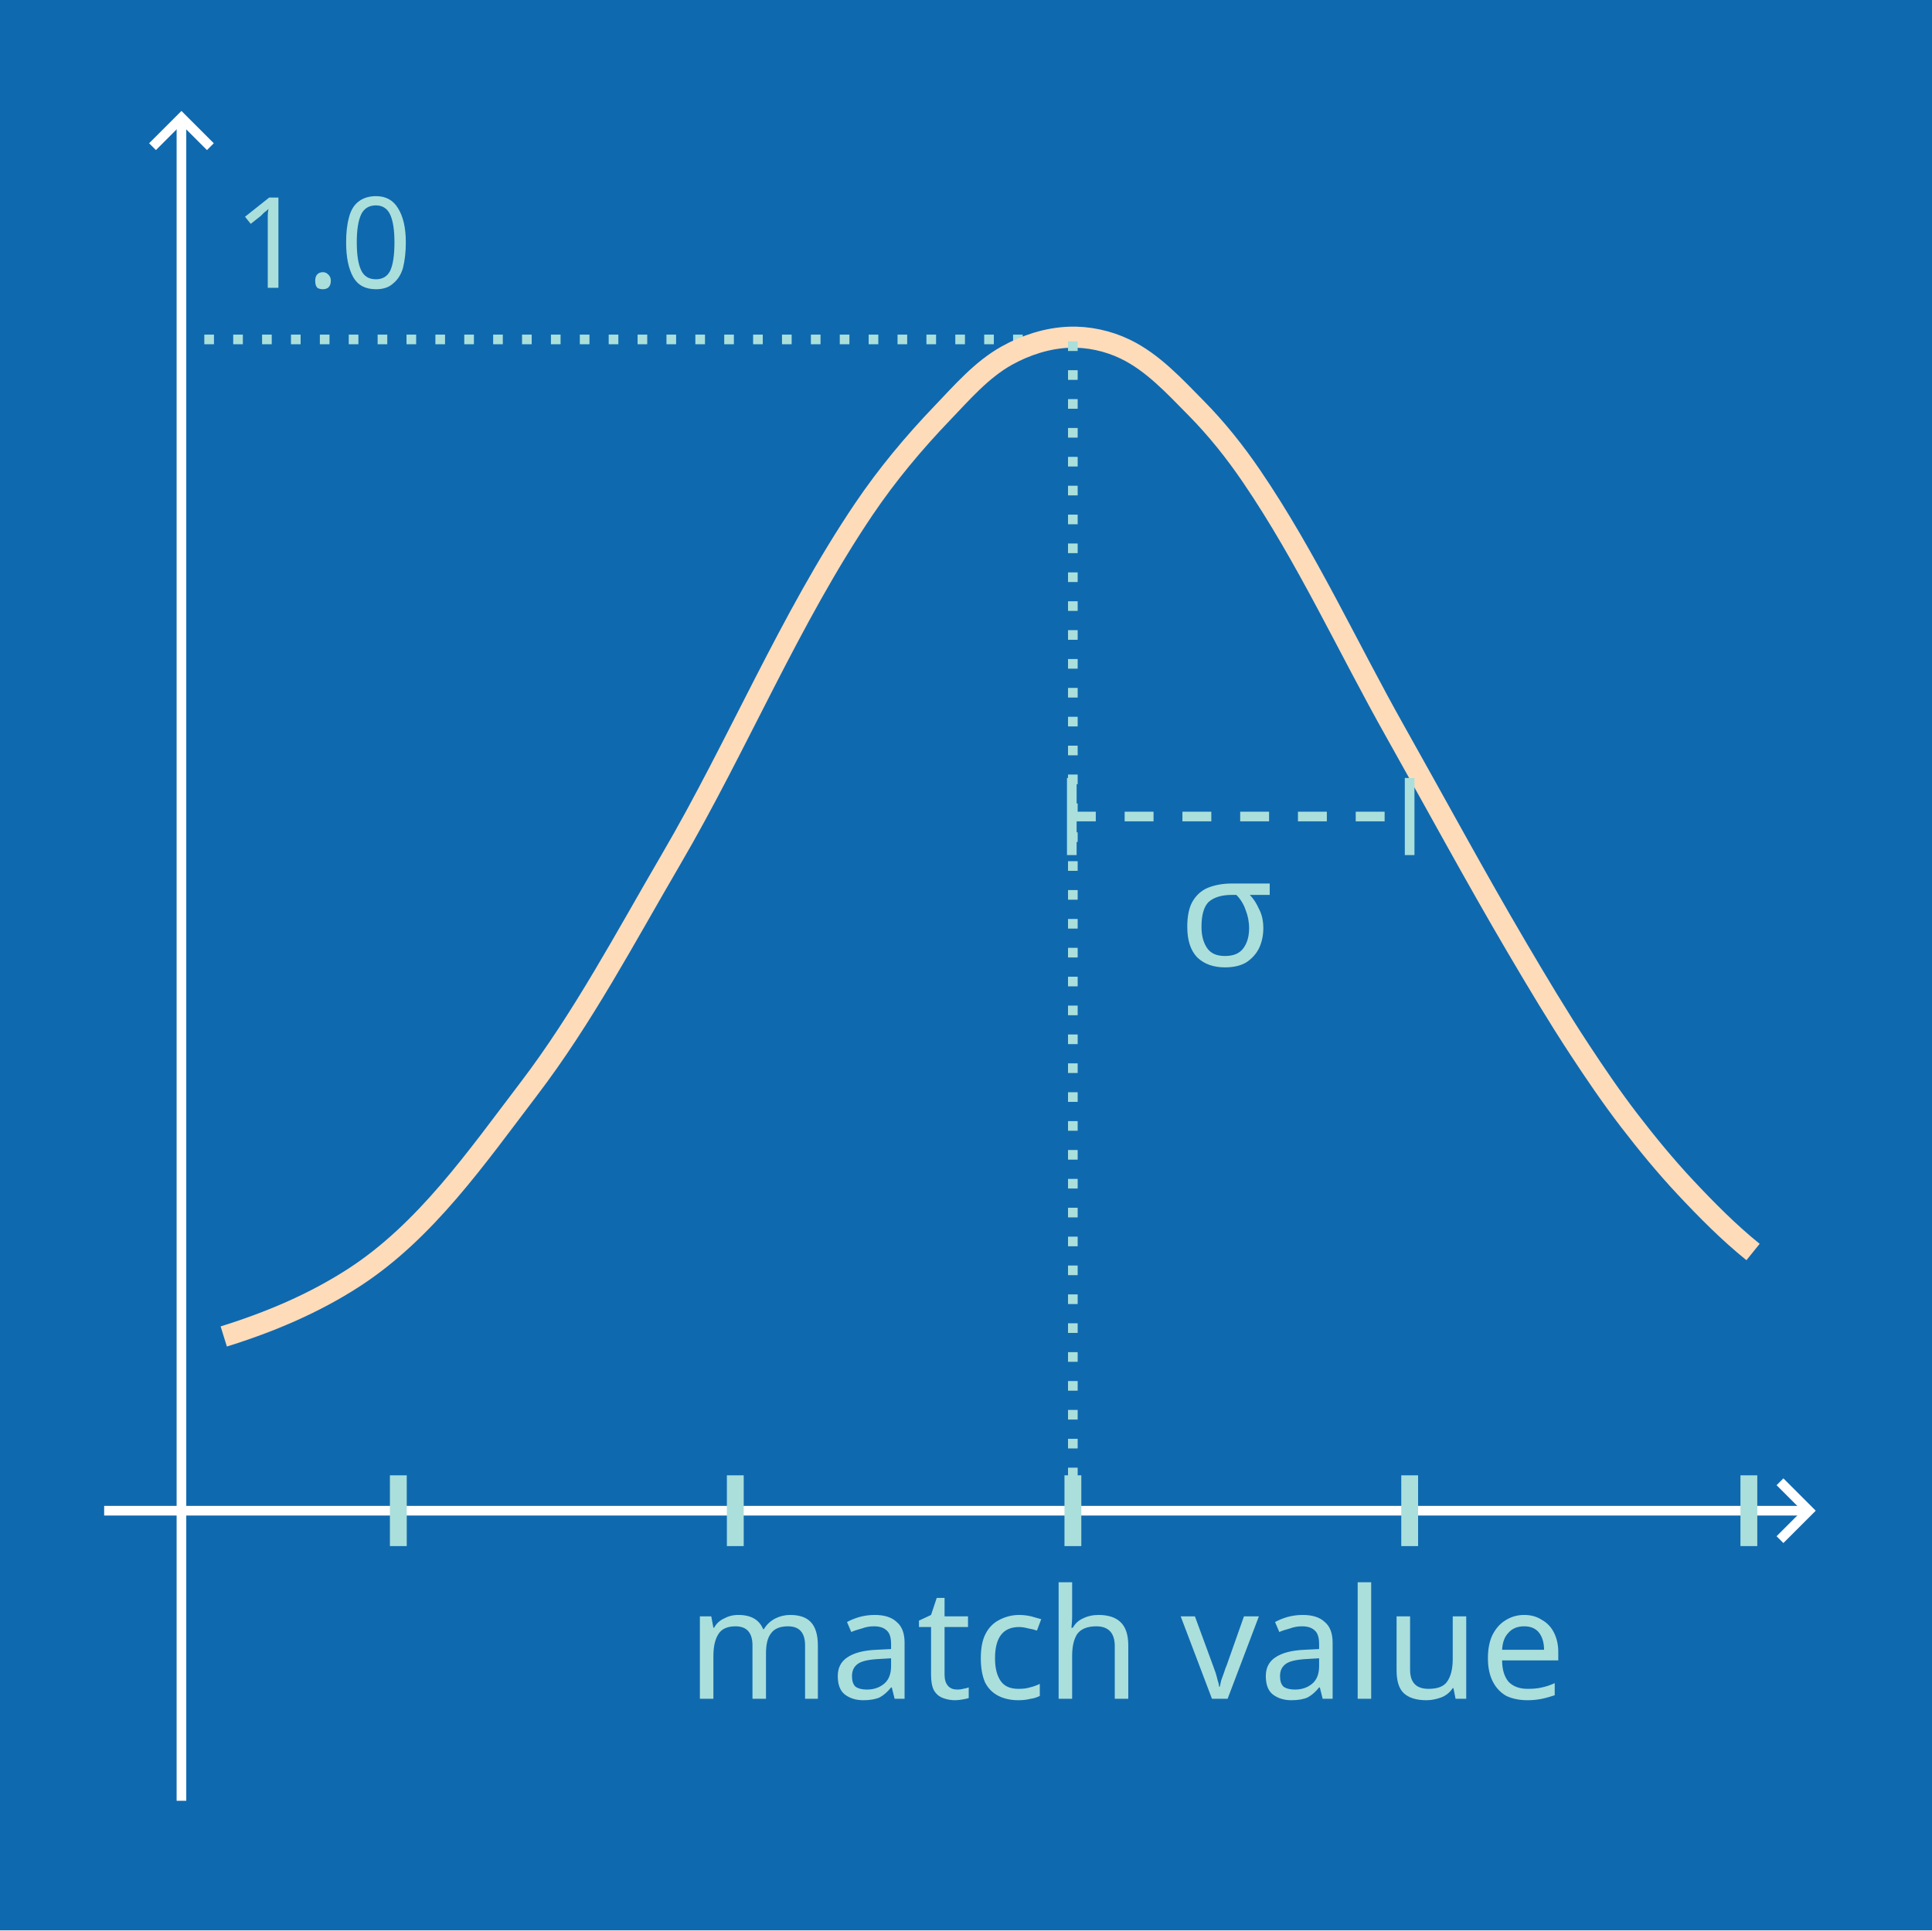
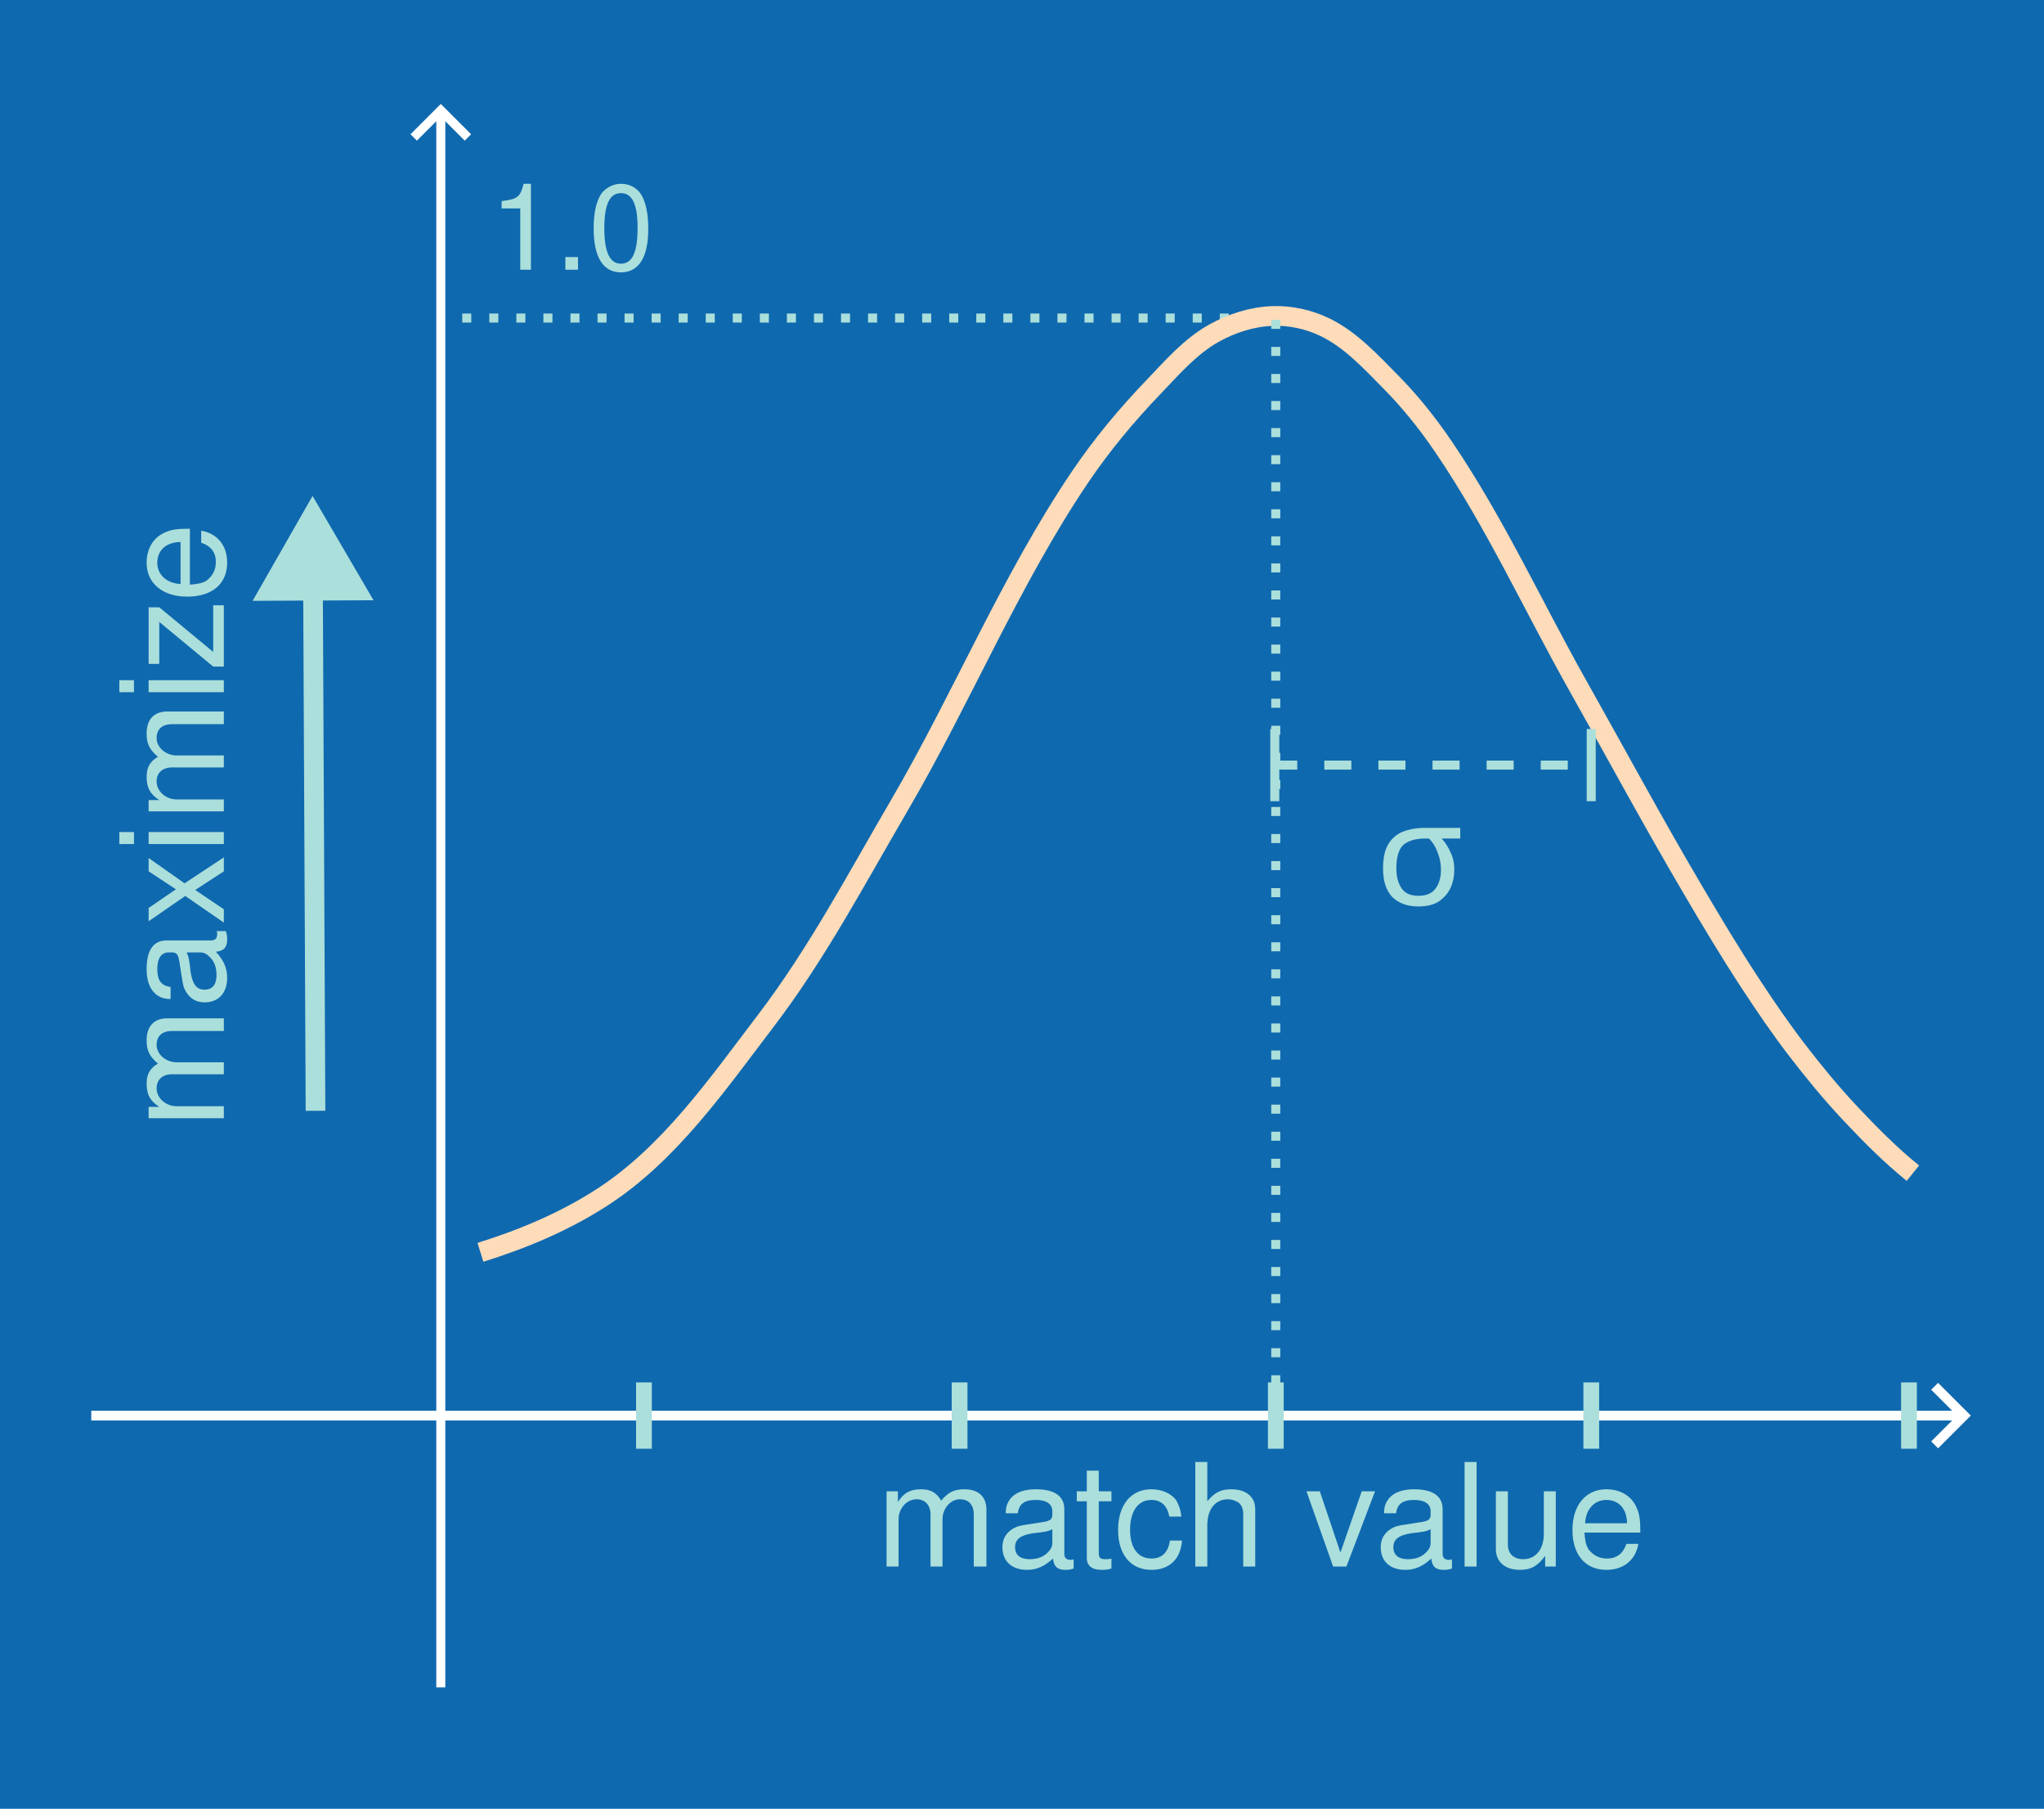
- <svg xmlns="http://www.w3.org/2000/svg" width="84.949mm" height="84.885mm" version="1.1" viewBox="0 0 42.474 42.442" id="svg6" xml:space="preserve">
+ <svg xmlns="http://www.w3.org/2000/svg" width="95.949mm" height="84.885mm" version="1.1" viewBox="0 0 47.974 42.442" id="svg6" xml:space="preserve">
  <defs id="defs1">
    <marker id="ArrowWide" overflow="visible" markerHeight="1" markerWidth="1" orient="auto-start-reverse" preserveAspectRatio="xMidYMid" viewBox="0 0 1 1">
      <path transform="rotate(180,0.125,0)" d="M 3,-3 0,0 3,3" fill="none" stroke="context-stroke" id="path1" />
    </marker>
    <marker id="Stop" overflow="visible" markerHeight="1" markerWidth="1" orient="auto" preserveAspectRatio="xMidYMid" viewBox="0 0 1 1">
      <path d="M 0,4 V -4" fill="none" stroke="context-stroke" id="path2-5" />
    </marker>
    <marker id="marker50" overflow="visible" markerHeight="1" markerWidth="1" orient="auto" preserveAspectRatio="xMidYMid" viewBox="0 0 1 1">
      <path d="M 0,4 V -4" fill="none" stroke="context-stroke" id="path1-9" />
    </marker>
+     <marker style="overflow:visible" id="Triangle-7" refX="0" refY="0" orient="auto-start-reverse" markerWidth="1" markerHeight="1" viewBox="0 0 1 1" preserveAspectRatio="xMidYMid">
+       <path transform="scale(0.5)" style="fill:context-stroke;fill-rule:evenodd;stroke:context-stroke;stroke-width:1pt" d="M 5.77,0 -2.88,5 V -5 Z" id="path135-3" />
+     </marker>
  </defs>
-   <path d="M 0,0 H 42.474 V 42.442 H 0 Z" fill="#0f69af" id="path2" />
-   <path d="M 23.754,7.463 H 4.028" stroke-dasharray="0.212, 0.423" stroke-width="0.212" id="path16" style="fill:none;stroke:#abdfdb" />
-   <text x="5.136" y="6.328" fill="#abdfdb" font-size="2.777px" stroke="#ffffff" stroke-width="0.066" xml:space="preserve" id="text16" style="font-style:normal;font-variant:normal;font-weight:normal;font-stretch:normal;font-family:'CMU Concrete';-inkscape-font-specification:'CMU Concrete'">
-     <tspan x="5.136" y="6.328" fill="#abdfdb" font-family="Arial" font-size="2.777px" stroke="none" stroke-width="0.066" id="tspan16" style="font-style:normal;font-variant:normal;font-weight:normal;font-stretch:normal;font-family:'CMU Concrete';-inkscape-font-specification:'CMU Concrete'">1.0</tspan>
+   <path d="M 0,0 H 48.092 V 42.442 H 0 Z" fill="#0f69af" id="path2" style="stroke-width:1.064" />
+   <path d="M 30.111,7.463 H 10.385" stroke-dasharray="0.212, 0.423" stroke-width="0.212" id="path16" style="fill:none;stroke:#abdfdb" />
+   <text x="11.494" y="6.328" fill="#abdfdb" font-size="2.777px" stroke="#ffffff" stroke-width="0.066" xml:space="preserve" id="text16" style="font-style:normal;font-variant:normal;font-weight:normal;font-stretch:normal;font-family:Helvetica;-inkscape-font-specification:Helvetica">
+     <tspan x="11.494" y="6.328" fill="#abdfdb" font-family="Arial" font-size="2.777px" stroke="none" stroke-width="0.066" id="tspan16" style="font-style:normal;font-variant:normal;font-weight:normal;font-stretch:normal;font-family:Helvetica;-inkscape-font-specification:Helvetica">1.0</tspan>
  </text>
-   <path d="M 3.989,39.594 V 2.642" marker-end="url(#ArrowWide)" stroke="#ffffff" stroke-width="0.212" id="path3" style="fill:none" />
-   <path d="M 2.29,33.216 H 39.715" marker-end="url(#ArrowWide)" stroke="#ffffff" stroke-width="0.212" id="path4" style="fill:none" />
-   <text x="25.916" y="21.237" fill="#abdfdb" font-size="3.376px" stroke="#ffffff" stroke-width="0.081" xml:space="preserve" id="text22">
-     <tspan x="25.916" y="21.237" fill="#abdfdb" font-family="Arial" font-size="3.376px" stroke="none" stroke-width="0.081" id="tspan22" style="font-style:normal;font-variant:normal;font-weight:normal;font-stretch:normal;font-family:'CMU Classical Serif';-inkscape-font-specification:'CMU Classical Serif'">σ</tspan>
+   <path d="M 10.346,39.594 V 2.642" marker-end="url(#ArrowWide)" stroke="#ffffff" stroke-width="0.212" id="path3" style="fill:none" />
+   <path d="M 2.142,33.216 H 46.037" marker-end="url(#ArrowWide)" stroke="#ffffff" stroke-width="0.229" id="path4" style="fill:none" />
+   <text x="-26.474" y="5.252" fill="#abdfdb" font-size="3.376px" stroke="#ffffff" stroke-width="0.081" xml:space="preserve" id="text5-3-9" transform="rotate(-90)">
+     <tspan x="-26.474" y="5.252" fill="#abdfdb" font-family="Arial" font-size="3.376px" stroke="none" stroke-width="0.081" id="tspan5-8-0" style="font-style:normal;font-variant:normal;font-weight:normal;font-stretch:normal;font-family:Helvetica;-inkscape-font-specification:Helvetica">maximize</tspan>
  </text>
-   <text x="15.104" y="37.351" fill="#abdfdb" font-size="3.376px" stroke="#ffffff" stroke-width="0.081" xml:space="preserve" id="text5">
-     <tspan x="15.104" y="37.351" fill="#abdfdb" font-family="Arial" font-size="3.376px" stroke="none" stroke-width="0.081" id="tspan5" style="font-style:normal;font-variant:normal;font-weight:normal;font-stretch:normal;font-family:'CMU Classical Serif';-inkscape-font-specification:'CMU Classical Serif'">match value</tspan>
+   <path style="fill:none;stroke:#abdfdb;stroke-width:0.461;stroke-linecap:square;stroke-dasharray:none;stroke-opacity:1;marker-end:url(#Triangle-7)" d="M 7.404,25.834 7.344,13.274" id="path14-8-2" />
+   <text x="32.273" y="21.237" fill="#abdfdb" font-size="3.376px" stroke="#ffffff" stroke-width="0.081" xml:space="preserve" id="text22">
+     <tspan x="32.273" y="21.237" fill="#abdfdb" font-family="Arial" font-size="3.376px" stroke="none" stroke-width="0.081" id="tspan22" style="font-style:normal;font-variant:normal;font-weight:normal;font-stretch:normal;font-family:'CMU Classical Serif';-inkscape-font-specification:'CMU Classical Serif'">σ</tspan>
  </text>
-   <path d="m 8.757,32.438 v 1.556" stroke-width="0.37" id="path14" style="fill:none;fill-opacity:1;stroke:#abdfdb;stroke-opacity:1" />
-   <path d="m 38.448,32.438 v 1.556" stroke-width="0.37" id="path11" style="fill:none;fill-opacity:1;stroke:#abdfdb;stroke-opacity:1" />
-   <path d="m 30.991,32.438 v 1.556" stroke-width="0.37" id="path12" style="fill:none;fill-opacity:1;stroke:#abdfdb;stroke-opacity:1" />
-   <path d="m 23.587,32.438 v 1.556" stroke-width="0.37" id="path13" style="fill:none;fill-opacity:1;stroke:#abdfdb;stroke-opacity:1" />
-   <path d="m 16.165,32.438 v 1.556" stroke-width="0.37" id="path15" style="fill:none;fill-opacity:1;stroke:#abdfdb;stroke-opacity:1" />
-   <path d="m 23.758,6.834 h -13.112" stroke-dasharray="0.212, 0.423" stroke-width="0.212" id="path23" style="fill:none;stroke:none" />
-   <path style="fill:none;stroke:#ffdcb9;stroke-width:0.463;stroke-dasharray:none;stroke-opacity:1" d="m 4.919,29.385 c 1.011,-0.315 1.985,-0.726 2.864,-1.296 1.578,-1.023 2.696,-2.643 3.836,-4.139 1.2,-1.574 2.13,-3.338 3.129,-5.047 1.481,-2.533 2.603,-5.279 4.245,-7.711 0.506,-0.749 1.089,-1.449 1.715,-2.102 0.442,-0.461 0.873,-0.964 1.431,-1.274 0.414,-0.23 0.889,-0.383 1.361,-0.401 0.422,-0.017 0.859,0.078 1.239,0.262 0.606,0.293 1.08,0.813 1.553,1.292 0.454,0.459 0.859,0.968 1.222,1.501 1.211,1.778 2.11,3.75 3.166,5.625 0.889,1.58 1.75,3.176 2.669,4.738 0.446,0.758 0.897,1.514 1.38,2.249 0.346,0.527 0.702,1.05 1.086,1.55 0.391,0.509 0.799,1.006 1.237,1.474 0.469,0.5 0.954,0.991 1.488,1.422" id="path5" />
-   <path d="M 23.586,7.505 V 32.685" stroke-dasharray="0.212, 0.423" stroke-width="0.212" id="path22" style="fill:none;stroke:#abdfdb" />
-   <path d="M 30.99,17.953 H 23.563" marker-end="url(#marker50)" marker-start="url(#Stop)" stroke-dashoffset="0.72" id="path26" style="fill:none;stroke:#abdfdb;stroke-width:0.212;stroke-dasharray:0.635, 0.635" />
+   <text x="20.574" y="36.759" fill="#abdfdb" font-size="3.376px" stroke="#ffffff" stroke-width="0.081" xml:space="preserve" id="text5">
+     <tspan x="20.574" y="36.759" fill="#abdfdb" font-family="Arial" font-size="3.376px" stroke="none" stroke-width="0.081" id="tspan5" style="font-style:normal;font-variant:normal;font-weight:normal;font-stretch:normal;font-family:Helvetica;-inkscape-font-specification:Helvetica">match value</tspan>
+   </text>
+   <path d="m 15.114,32.438 v 1.556" stroke-width="0.37" id="path14" style="fill:none;fill-opacity:1;stroke:#abdfdb;stroke-opacity:1" />
+   <path d="m 44.805,32.438 v 1.556" stroke-width="0.37" id="path11" style="fill:none;fill-opacity:1;stroke:#abdfdb;stroke-opacity:1" />
+   <path d="m 37.348,32.438 v 1.556" stroke-width="0.37" id="path12" style="fill:none;fill-opacity:1;stroke:#abdfdb;stroke-opacity:1" />
+   <path d="m 29.944,32.438 v 1.556" stroke-width="0.37" id="path13" style="fill:none;fill-opacity:1;stroke:#abdfdb;stroke-opacity:1" />
+   <path d="m 22.522,32.438 v 1.556" stroke-width="0.37" id="path15" style="fill:none;fill-opacity:1;stroke:#abdfdb;stroke-opacity:1" />
+   <path d="m 30.115,6.834 h -13.112" stroke-dasharray="0.212, 0.423" stroke-width="0.212" id="path23" style="fill:none;stroke:none" />
+   <path style="fill:none;stroke:#ffdcb9;stroke-width:0.463;stroke-dasharray:none;stroke-opacity:1" d="m 11.276,29.385 c 1.011,-0.315 1.985,-0.726 2.864,-1.296 1.578,-1.023 2.696,-2.643 3.836,-4.139 1.2,-1.574 2.13,-3.338 3.129,-5.047 1.481,-2.533 2.603,-5.279 4.245,-7.711 0.506,-0.749 1.089,-1.449 1.715,-2.102 0.442,-0.461 0.873,-0.964 1.431,-1.274 0.414,-0.23 0.889,-0.383 1.361,-0.401 0.422,-0.017 0.859,0.078 1.239,0.262 0.606,0.293 1.08,0.813 1.553,1.292 0.454,0.459 0.859,0.968 1.222,1.501 1.211,1.778 2.11,3.75 3.166,5.625 0.889,1.58 1.75,3.176 2.669,4.738 0.446,0.758 0.897,1.514 1.38,2.249 0.346,0.527 0.702,1.05 1.086,1.55 0.391,0.509 0.799,1.006 1.237,1.474 0.469,0.5 0.954,0.991 1.488,1.422" id="path5" />
+   <path d="M 29.943,7.505 V 32.685" stroke-dasharray="0.212, 0.423" stroke-width="0.212" id="path22" style="fill:none;stroke:#abdfdb" />
+   <path d="M 37.347,17.953 H 29.92" marker-end="url(#marker50)" marker-start="url(#Stop)" stroke-dashoffset="0.72" id="path26" style="fill:none;stroke:#abdfdb;stroke-width:0.212;stroke-dasharray:0.635, 0.635" />
</svg>
